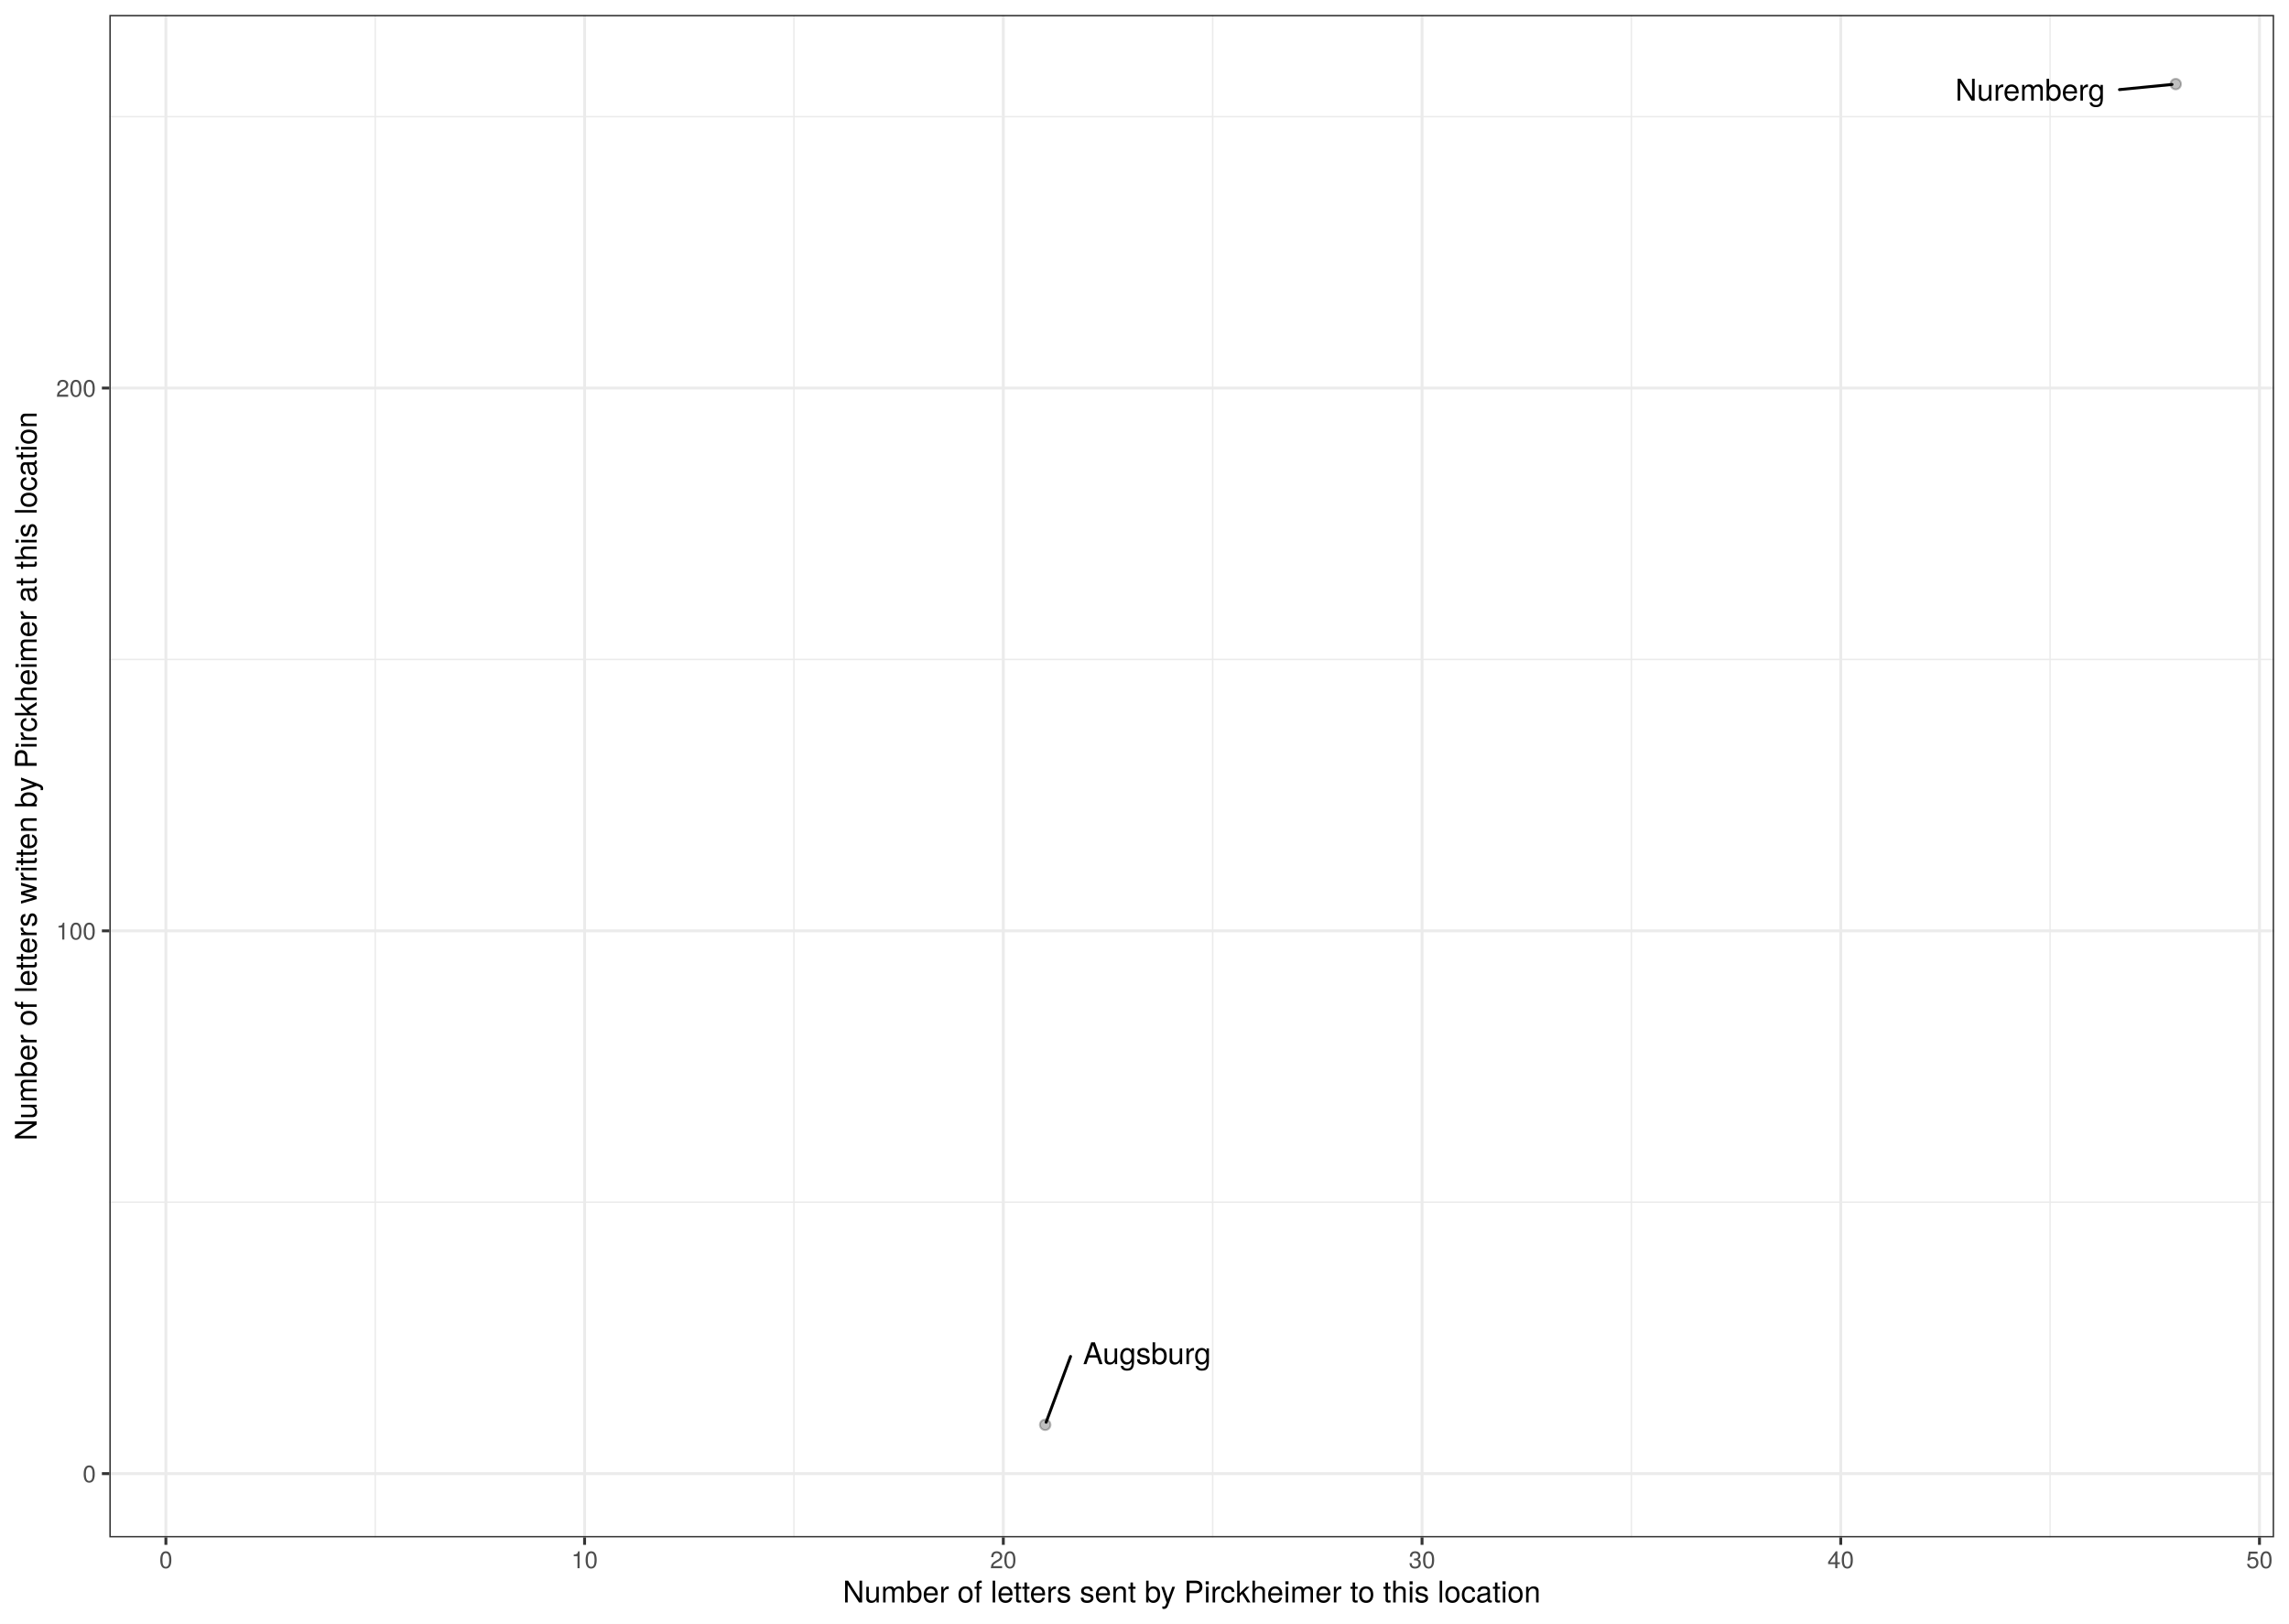
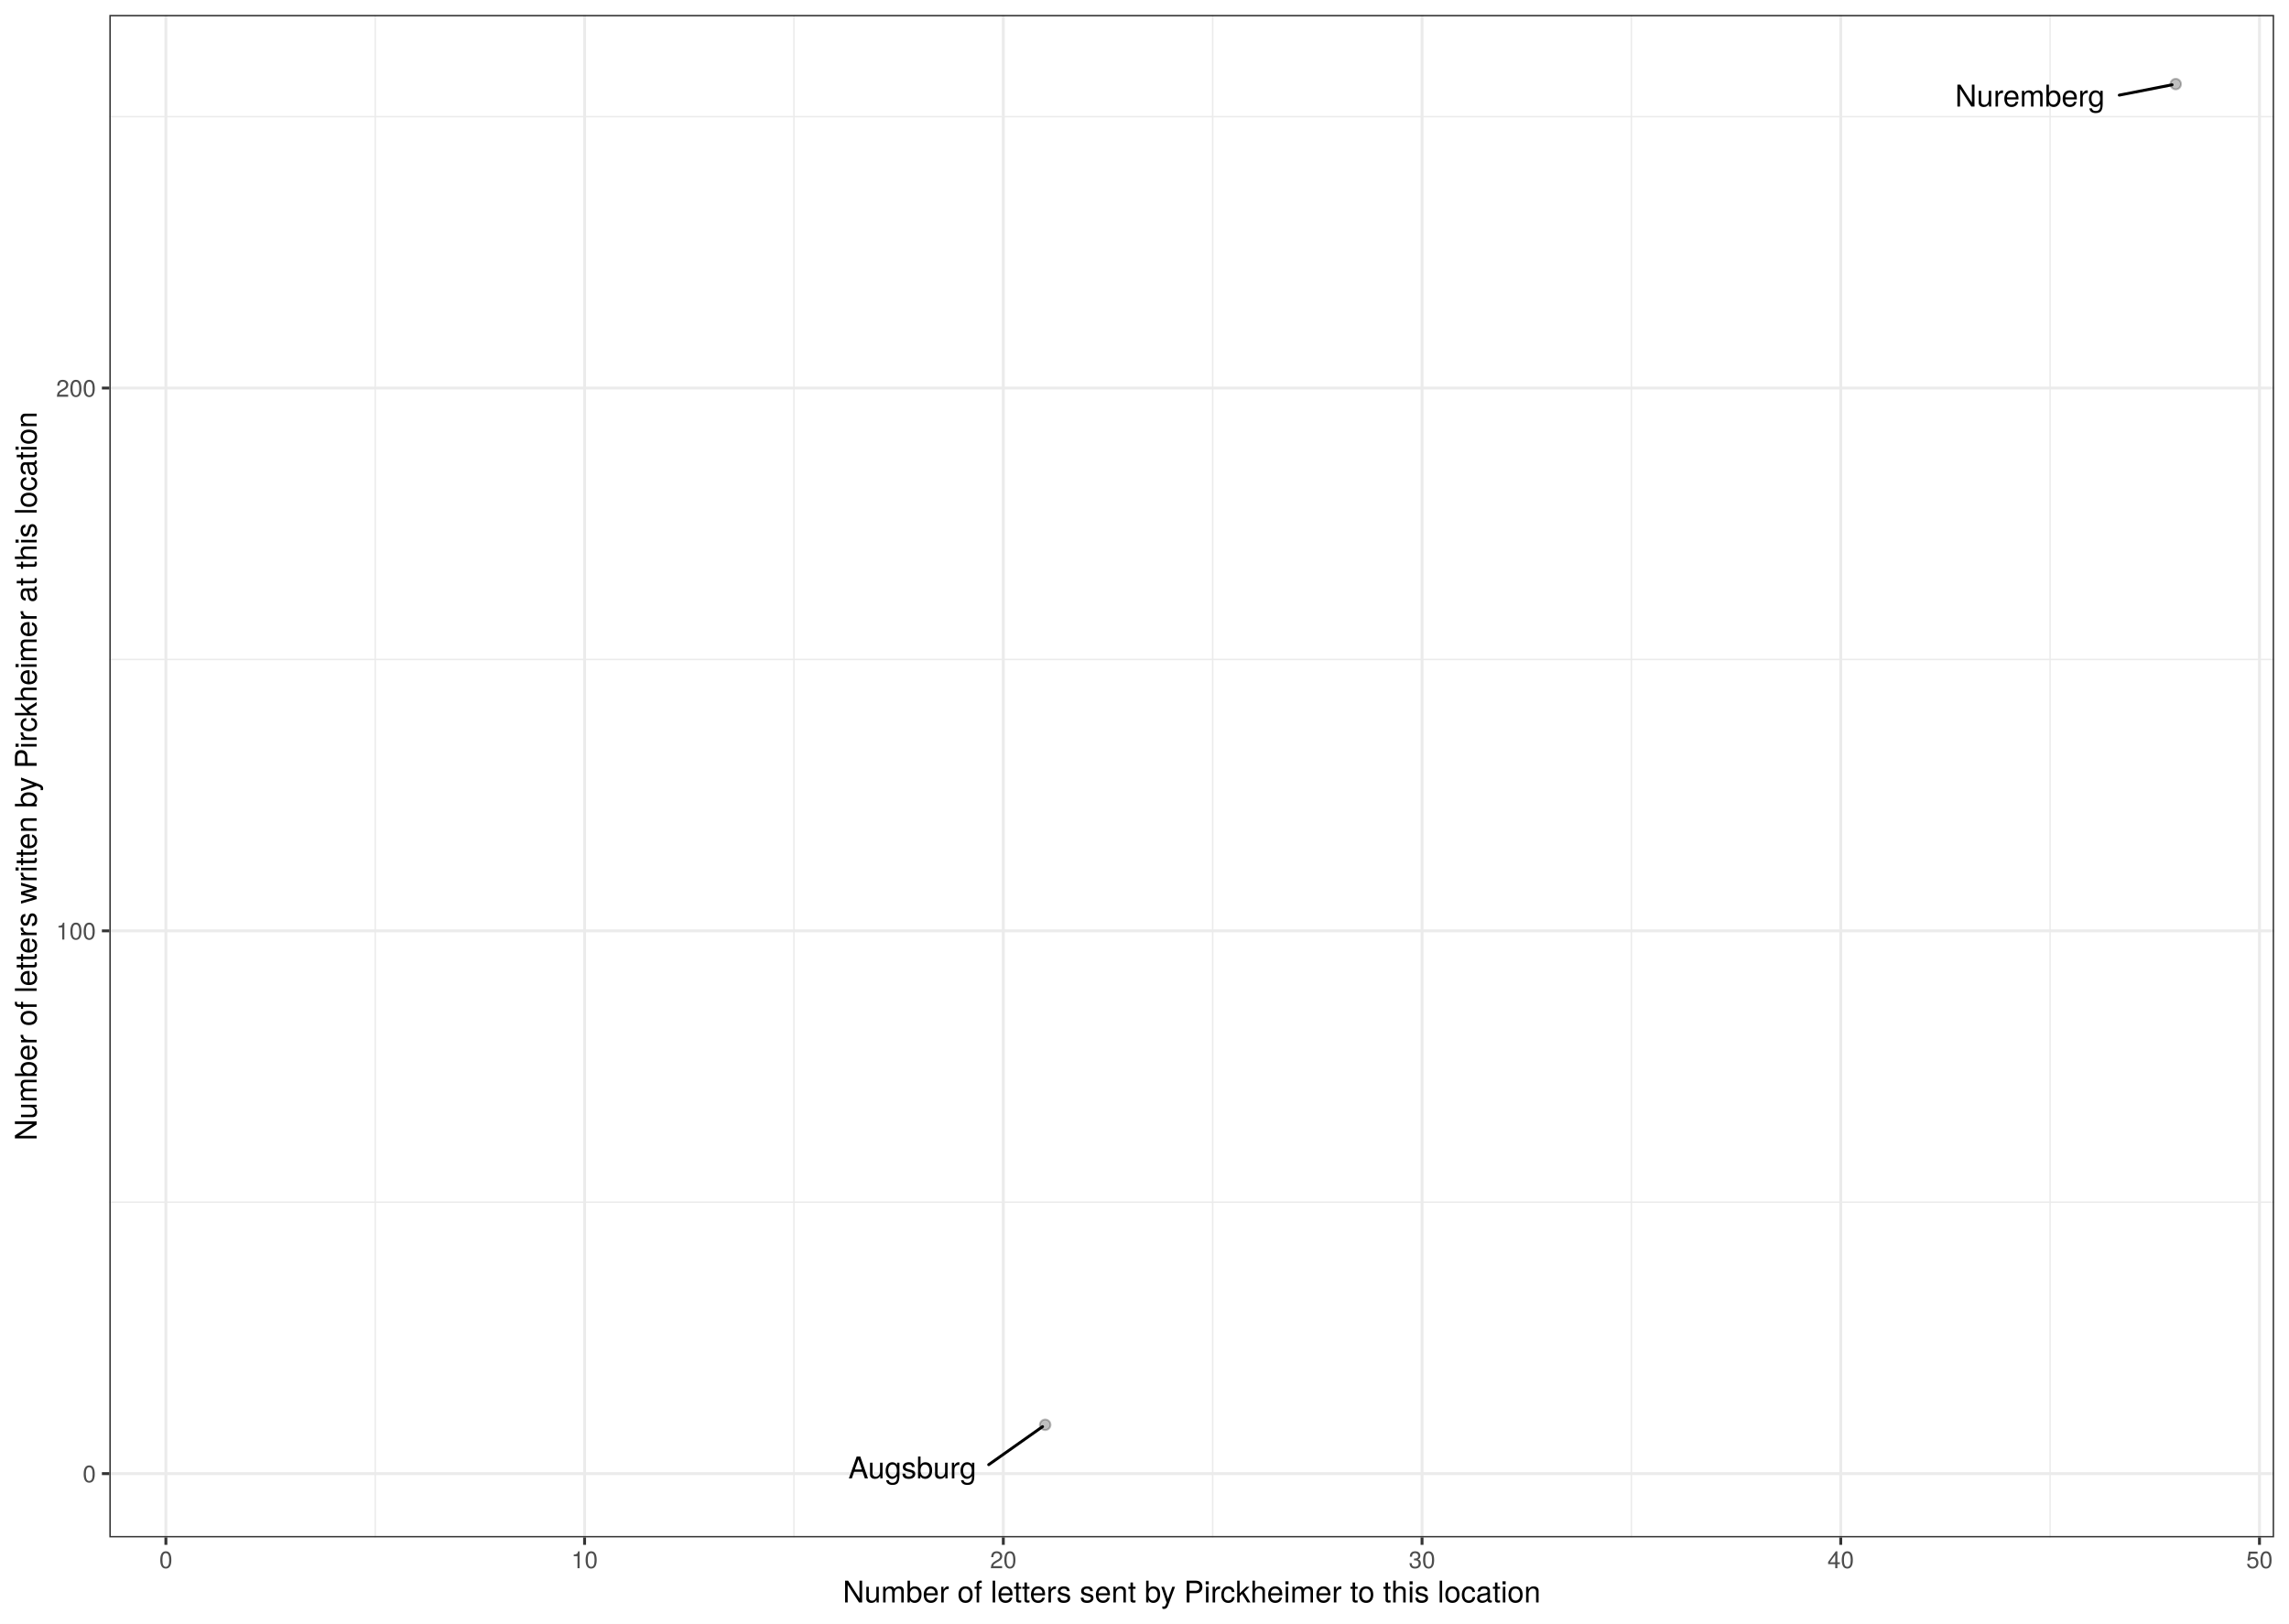
<svg xmlns="http://www.w3.org/2000/svg" class="svglite" width="842.40pt" height="597.60pt" viewBox="0 0 842.40 597.60">
  <defs>
    <style type="text/css">
    .svglite line, .svglite polyline, .svglite polygon, .svglite path, .svglite rect, .svglite circle {
      fill: none;
      stroke: #000000;
      stroke-linecap: round;
      stroke-linejoin: round;
      stroke-miterlimit: 10.00;
    }
    .svglite text {
      white-space: pre;
    }
  </style>
  </defs>
  <rect width="100%" height="100%" style="stroke: none; fill: #FFFFFF;" />
  <defs>
    <clipPath id="cpMC4wMHw4NDIuNDB8MC4wMHw1OTcuNjA=">
      <rect x="0.00" y="0.00" width="842.40" height="597.60" />
    </clipPath>
  </defs>
  <g clip-path="url(#cpMC4wMHw4NDIuNDB8MC4wMHw1OTcuNjA=)">
    <rect x="0" y="-0" width="842.40" height="597.60" style="stroke-width: 1.07; stroke: #FFFFFF; fill: #FFFFFF;" />
  </g>
  <defs>
    <clipPath id="cpNDAuMjR8ODM2LjkyfDUuNDh8NTY1Ljg5">
      <rect x="40.24" y="5.48" width="796.68" height="560.42" />
    </clipPath>
  </defs>
  <g clip-path="url(#cpNDAuMjR8ODM2LjkyfDUuNDh8NTY1Ljg5)">
    <rect x="40.24" y="5.48" width="796.68" height="560.42" style="stroke-width: 1.07; stroke: none; fill: #FFFFFF;" />
    <polyline points="40.24,442.52 836.92,442.52 " style="stroke-width: 0.53; stroke: #EBEBEB; stroke-linecap: butt;" />
    <polyline points="40.24,242.73 836.92,242.73 " style="stroke-width: 0.53; stroke: #EBEBEB; stroke-linecap: butt;" />
    <polyline points="40.24,42.94 836.92,42.94 " style="stroke-width: 0.53; stroke: #EBEBEB; stroke-linecap: butt;" />
    <polyline points="138.10,565.89 138.10,5.48 " style="stroke-width: 0.53; stroke: #EBEBEB; stroke-linecap: butt;" />
    <polyline points="292.19,565.89 292.19,5.48 " style="stroke-width: 0.53; stroke: #EBEBEB; stroke-linecap: butt;" />
    <polyline points="446.29,565.89 446.29,5.48 " style="stroke-width: 0.53; stroke: #EBEBEB; stroke-linecap: butt;" />
    <polyline points="600.38,565.89 600.38,5.48 " style="stroke-width: 0.53; stroke: #EBEBEB; stroke-linecap: butt;" />
    <polyline points="754.48,565.89 754.48,5.48 " style="stroke-width: 0.53; stroke: #EBEBEB; stroke-linecap: butt;" />
    <polyline points="40.24,542.42 836.92,542.42 " style="stroke-width: 1.07; stroke: #EBEBEB; stroke-linecap: butt;" />
    <polyline points="40.24,342.63 836.92,342.63 " style="stroke-width: 1.07; stroke: #EBEBEB; stroke-linecap: butt;" />
    <polyline points="40.24,142.84 836.92,142.84 " style="stroke-width: 1.07; stroke: #EBEBEB; stroke-linecap: butt;" />
    <polyline points="61.05,565.89 61.05,5.48 " style="stroke-width: 1.07; stroke: #EBEBEB; stroke-linecap: butt;" />
    <polyline points="215.14,565.89 215.14,5.48 " style="stroke-width: 1.07; stroke: #EBEBEB; stroke-linecap: butt;" />
    <polyline points="369.24,565.89 369.24,5.48 " style="stroke-width: 1.07; stroke: #EBEBEB; stroke-linecap: butt;" />
    <polyline points="523.34,565.89 523.34,5.48 " style="stroke-width: 1.07; stroke: #EBEBEB; stroke-linecap: butt;" />
    <polyline points="677.43,565.89 677.43,5.48 " style="stroke-width: 1.07; stroke: #EBEBEB; stroke-linecap: butt;" />
    <polyline points="831.53,565.89 831.53,5.48 " style="stroke-width: 1.07; stroke: #EBEBEB; stroke-linecap: butt;" />
    <circle cx="384.65" cy="524.44" r="1.95" style="stroke-width: 0.71; stroke: #000000; stroke-opacity: 0.25; fill: #000000; fill-opacity: 0.25;" />
    <circle cx="800.71" cy="30.95" r="1.95" style="stroke-width: 0.71; stroke: #000000; stroke-opacity: 0.25; fill: #000000; fill-opacity: 0.25;" />
-     <line x1="393.99" y1="499.29" x2="385.00" y2="523.50" style="stroke-width: 1.07;" />
-     <line x1="780.01" y1="32.98" x2="799.35" y2="31.09" style="stroke-width: 1.07;" />
-     <text x="422.09" y="502.11" text-anchor="middle" style="font-size: 11.04px; font-family: &quot;TeX Gyre Heros&quot;;" textLength="52.61px" lengthAdjust="spacingAndGlyphs">Augsburg</text>
-     <text x="747.11" y="37.02" text-anchor="middle" style="font-size: 11.04px; font-family: &quot;TeX Gyre Heros&quot;;" textLength="62.19px" lengthAdjust="spacingAndGlyphs">Nuremberg</text>
+     <line x1="363.86" y1="539.12" x2="383.68" y2="525.12" style="stroke-width: 1.07;" />
+     <line x1="779.94" y1="35.02" x2="799.38" y2="31.21" style="stroke-width: 1.07;" />
+     <text x="335.76" y="544.17" text-anchor="middle" style="font-size: 11.04px; font-family: &quot;TeX Gyre Heros&quot;;" textLength="52.61px" lengthAdjust="spacingAndGlyphs">Augsburg</text>
+     <text x="747.04" y="39.21" text-anchor="middle" style="font-size: 11.04px; font-family: &quot;TeX Gyre Heros&quot;;" textLength="62.19px" lengthAdjust="spacingAndGlyphs">Nuremberg</text>
    <rect x="40.24" y="5.48" width="796.68" height="560.42" style="stroke-width: 1.07; stroke: #333333;" />
  </g>
  <g clip-path="url(#cpMC4wMHw4NDIuNDB8MC4wMHw1OTcuNjA=)">
    <text x="35.31" y="545.63" text-anchor="end" style="font-size: 8.80px;fill: #4D4D4D; font-family: &quot;TeX Gyre Heros&quot;;" textLength="5.59px" lengthAdjust="spacingAndGlyphs">0</text>
    <text x="35.31" y="345.84" text-anchor="end" style="font-size: 8.80px;fill: #4D4D4D; font-family: &quot;TeX Gyre Heros&quot;;" textLength="16.78px" lengthAdjust="spacingAndGlyphs">100</text>
    <text x="35.31" y="146.04" text-anchor="end" style="font-size: 8.80px;fill: #4D4D4D; font-family: &quot;TeX Gyre Heros&quot;;" textLength="16.78px" lengthAdjust="spacingAndGlyphs">200</text>
    <polyline points="37.50,542.42 40.24,542.42 " style="stroke-width: 1.07; stroke: #333333; stroke-linecap: butt;" />
    <polyline points="37.50,342.63 40.24,342.63 " style="stroke-width: 1.07; stroke: #333333; stroke-linecap: butt;" />
    <polyline points="37.50,142.84 40.24,142.84 " style="stroke-width: 1.07; stroke: #333333; stroke-linecap: butt;" />
    <polyline points="61.05,568.63 61.05,565.89 " style="stroke-width: 1.07; stroke: #333333; stroke-linecap: butt;" />
    <polyline points="215.14,568.63 215.14,565.89 " style="stroke-width: 1.07; stroke: #333333; stroke-linecap: butt;" />
    <polyline points="369.24,568.63 369.24,565.89 " style="stroke-width: 1.07; stroke: #333333; stroke-linecap: butt;" />
    <polyline points="523.34,568.63 523.34,565.89 " style="stroke-width: 1.07; stroke: #333333; stroke-linecap: butt;" />
    <polyline points="677.43,568.63 677.43,565.89 " style="stroke-width: 1.07; stroke: #333333; stroke-linecap: butt;" />
    <polyline points="831.53,568.63 831.53,565.89 " style="stroke-width: 1.07; stroke: #333333; stroke-linecap: butt;" />
    <text x="61.05" y="577.24" text-anchor="middle" style="font-size: 8.80px;fill: #4D4D4D; font-family: &quot;TeX Gyre Heros&quot;;" textLength="5.59px" lengthAdjust="spacingAndGlyphs">0</text>
    <text x="215.14" y="577.24" text-anchor="middle" style="font-size: 8.80px;fill: #4D4D4D; font-family: &quot;TeX Gyre Heros&quot;;" textLength="11.19px" lengthAdjust="spacingAndGlyphs">10</text>
    <text x="369.24" y="577.24" text-anchor="middle" style="font-size: 8.80px;fill: #4D4D4D; font-family: &quot;TeX Gyre Heros&quot;;" textLength="11.19px" lengthAdjust="spacingAndGlyphs">20</text>
    <text x="523.34" y="577.24" text-anchor="middle" style="font-size: 8.80px;fill: #4D4D4D; font-family: &quot;TeX Gyre Heros&quot;;" textLength="11.19px" lengthAdjust="spacingAndGlyphs">30</text>
    <text x="677.43" y="577.24" text-anchor="middle" style="font-size: 8.80px;fill: #4D4D4D; font-family: &quot;TeX Gyre Heros&quot;;" textLength="11.19px" lengthAdjust="spacingAndGlyphs">40</text>
    <text x="831.53" y="577.24" text-anchor="middle" style="font-size: 8.80px;fill: #4D4D4D; font-family: &quot;TeX Gyre Heros&quot;;" textLength="11.19px" lengthAdjust="spacingAndGlyphs">50</text>
    <text x="438.58" y="589.83" text-anchor="middle" style="font-size: 11.00px; font-family: &quot;TeX Gyre Heros&quot;;" textLength="295.25px" lengthAdjust="spacingAndGlyphs">Number of letters sent by Pirckheimer to this location</text>
    <text transform="translate(13.50,285.69) rotate(-90)" text-anchor="middle" style="font-size: 11.00px; font-family: &quot;TeX Gyre Heros&quot;;" textLength="310.42px" lengthAdjust="spacingAndGlyphs">Number of letters written by Pirckheimer at this location</text>
  </g>
</svg>
